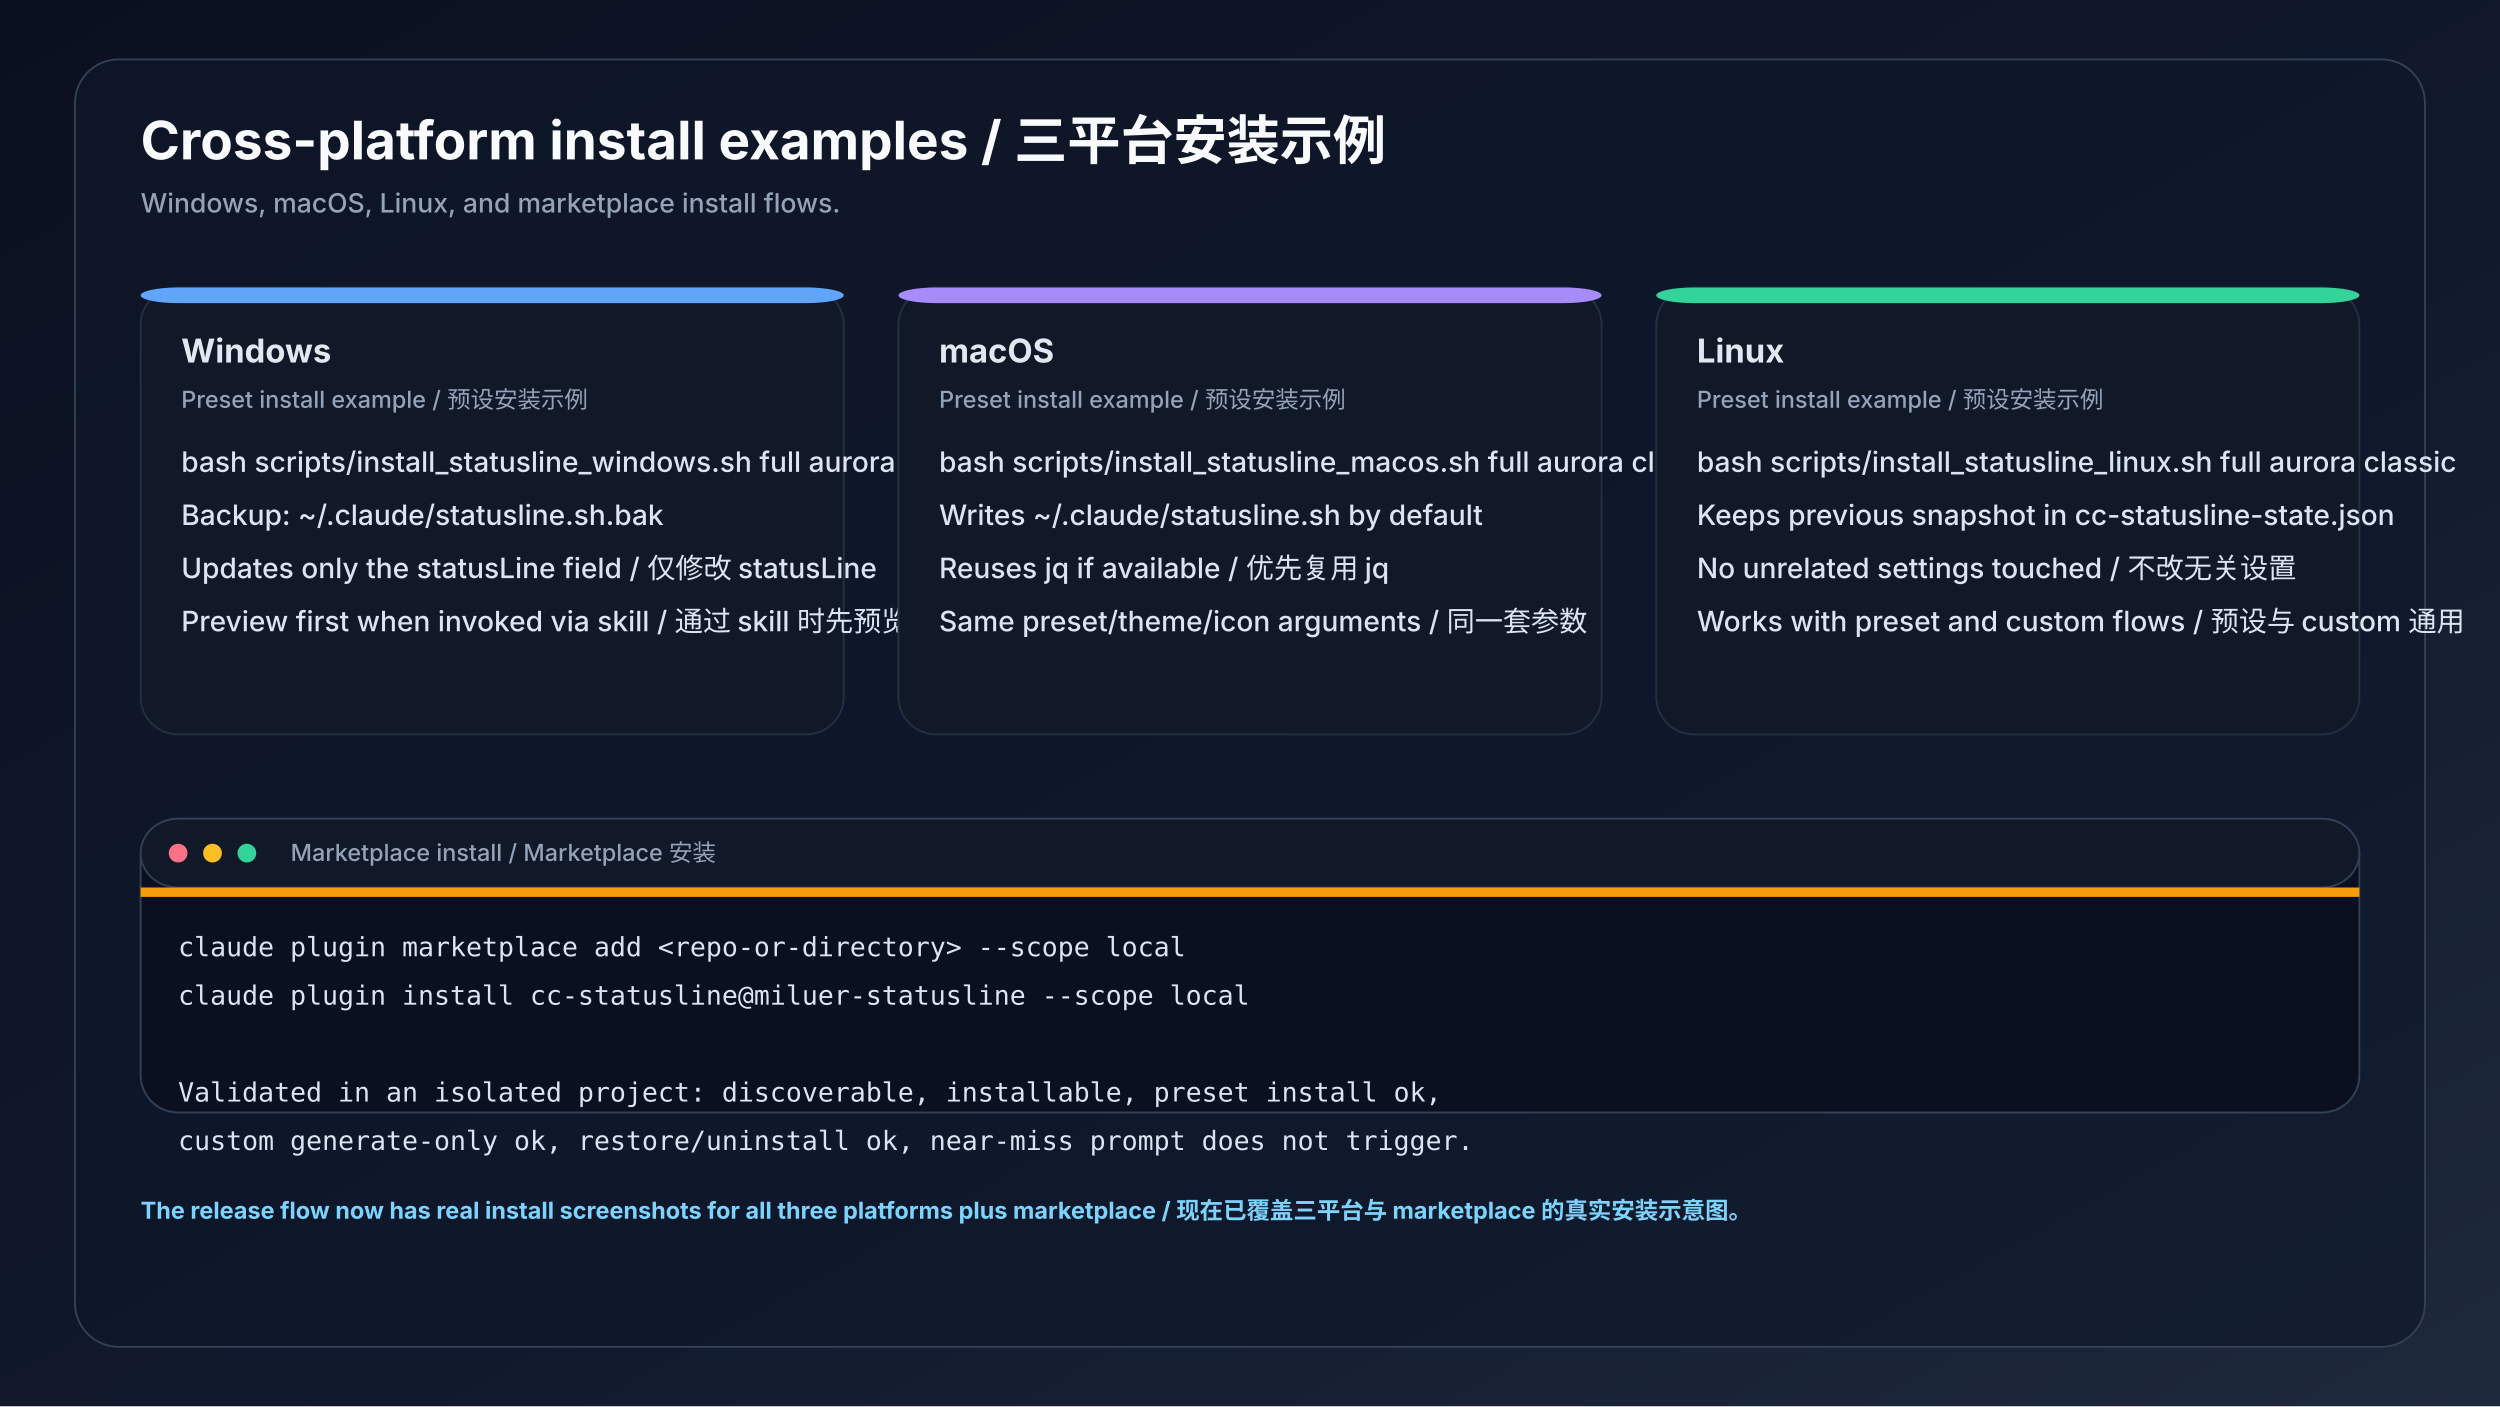
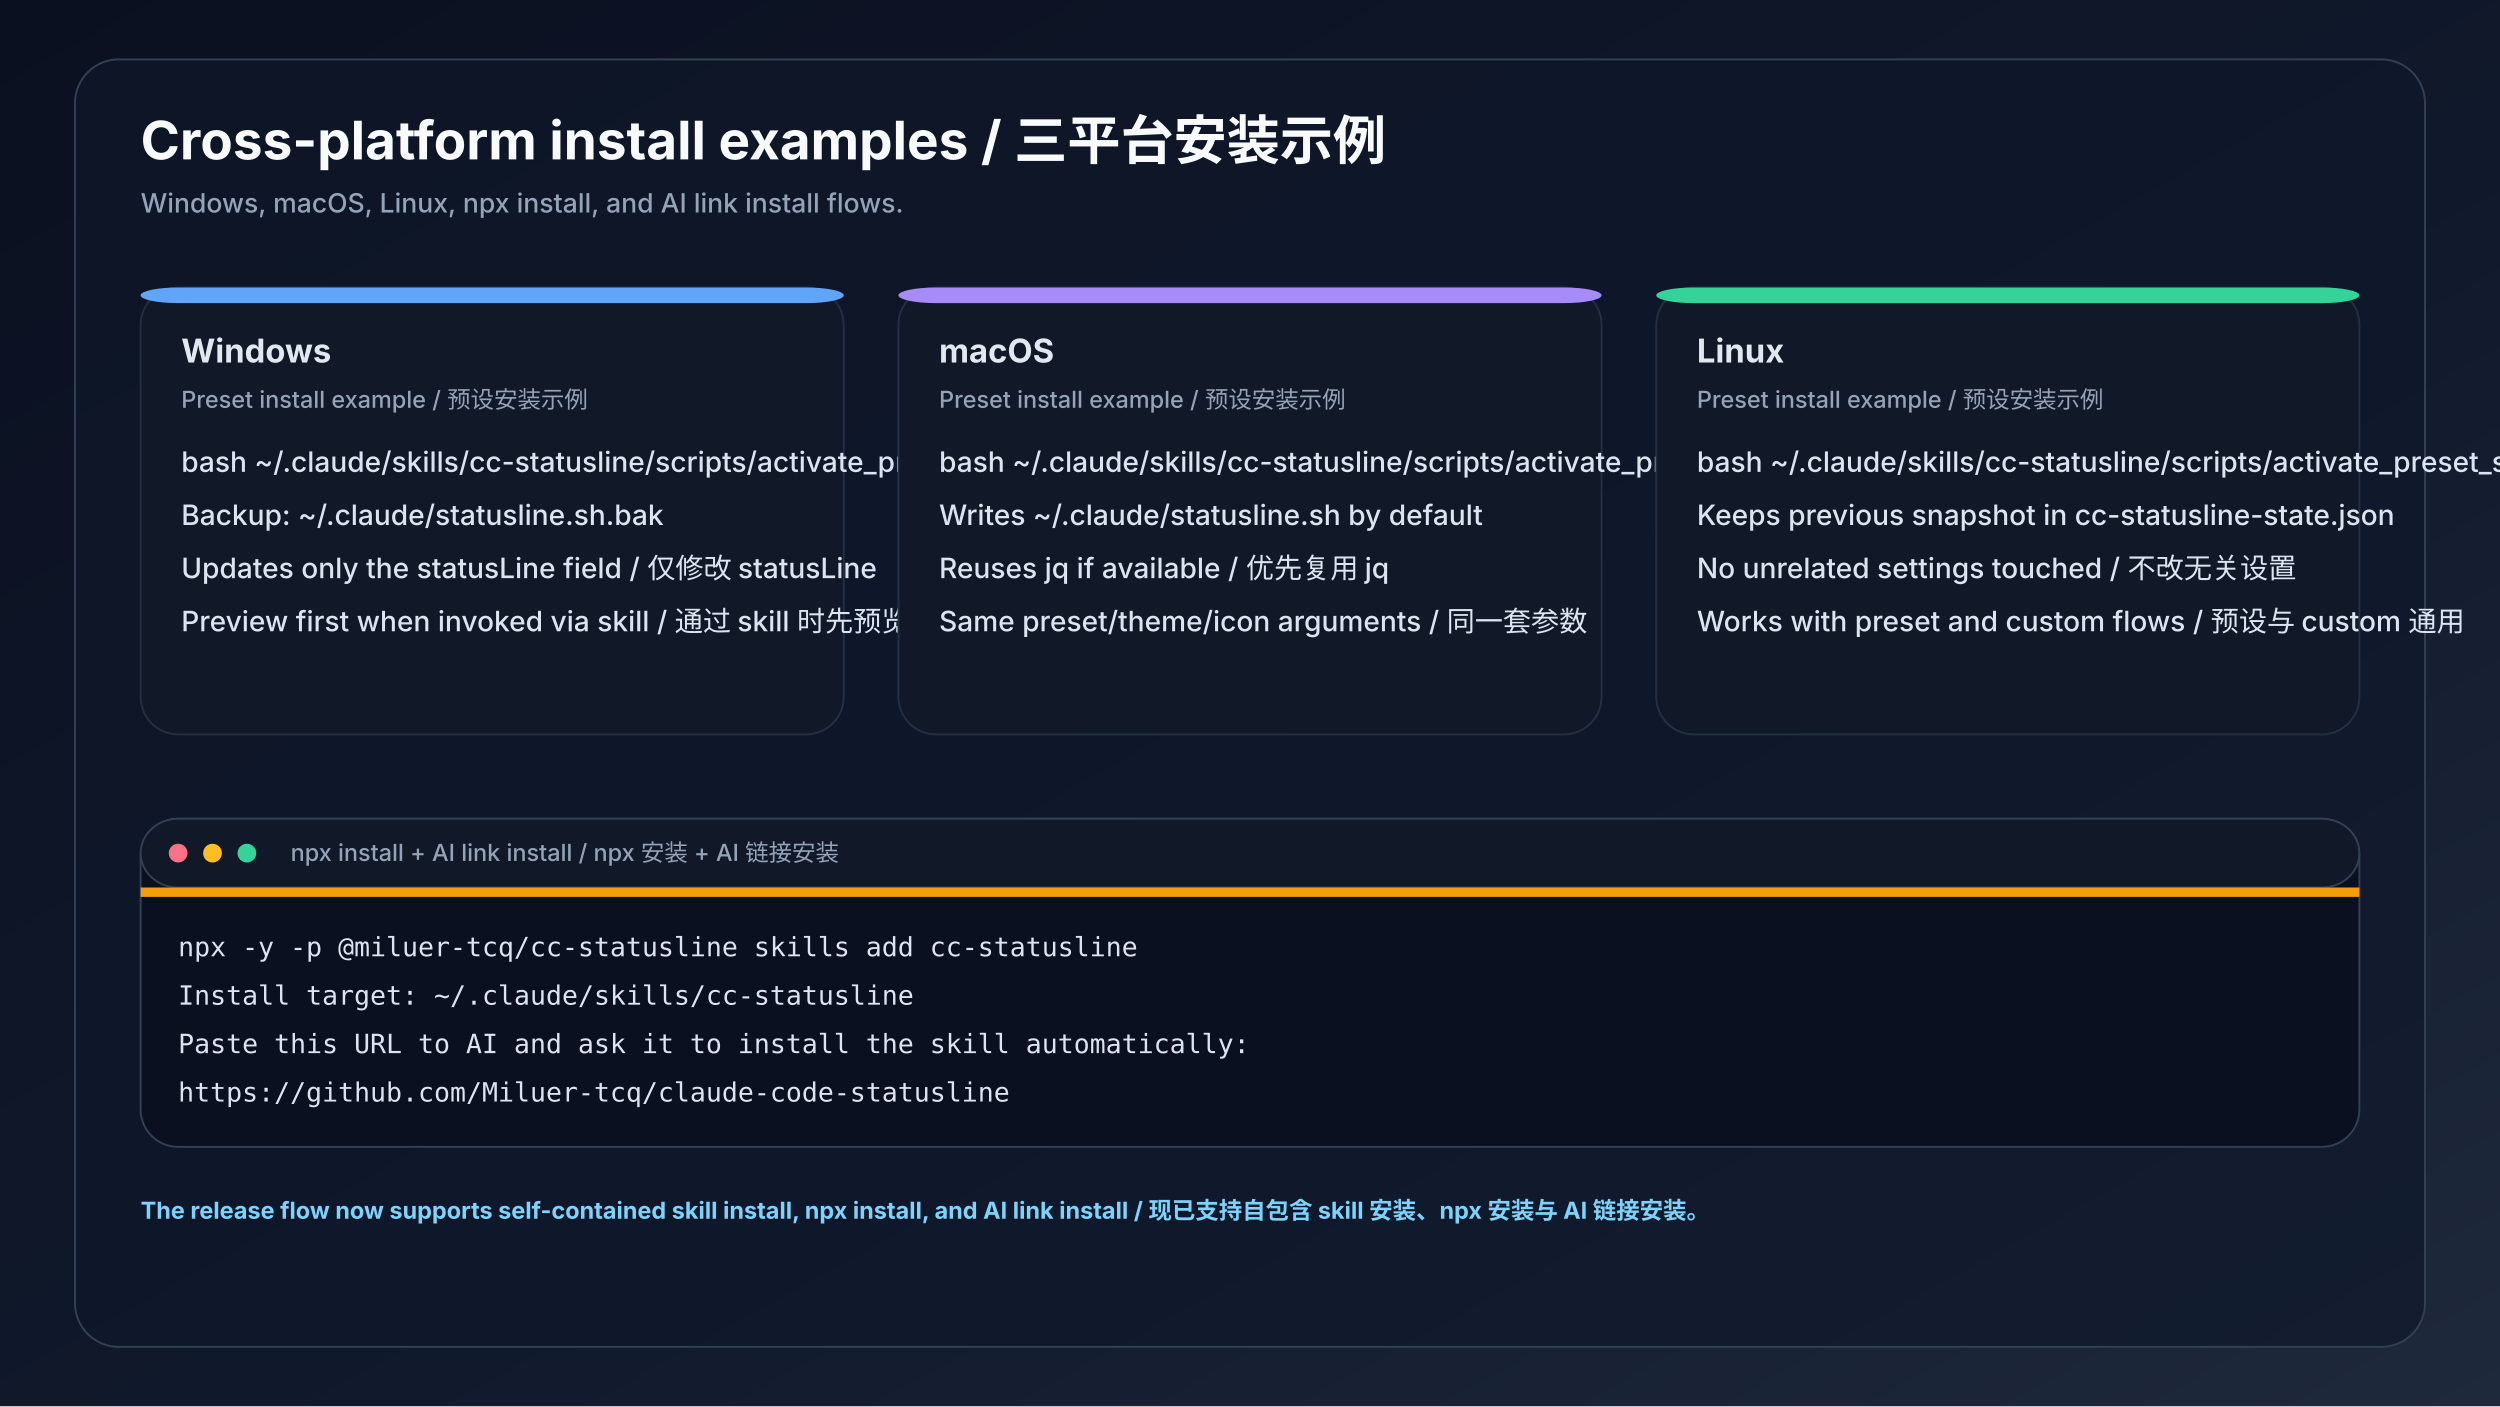
<svg xmlns="http://www.w3.org/2000/svg" width="1600" height="900" viewBox="0 0 1600 900" role="img" aria-labelledby="title desc">
  <defs>
    <linearGradient id="bg" x1="0" y1="0" x2="1" y2="1">
      <stop offset="0%" stop-color="#0b1020" />
      <stop offset="55%" stop-color="#10192b" />
      <stop offset="100%" stop-color="#1e293b" />
    </linearGradient>
  </defs>
  <style>
  .bg { fill: url(#bg); }
  .panel { fill: #111827; stroke: #243041; stroke-width: 1.2; }
-   .panel-soft { fill: #0f172a; stroke: #243041; stroke-width: 1.2; }
-   .panel-muted { fill: #0b1220; stroke: #1f2937; stroke-width: 1.2; }
  .terminal { fill: #0b1020; stroke: #334155; stroke-width: 1.2; }
  .title { fill: #f8fafc; font: 700 34px 'Segoe UI', 'Inter', Arial, sans-serif; }
  .subtitle { fill: #94a3b8; font: 500 17px 'Segoe UI', 'Inter', Arial, sans-serif; }
  .section { fill: #e2e8f0; font: 700 21px 'Segoe UI', 'Inter', Arial, sans-serif; }
  .body { fill: #dbe4f0; font: 500 18px 'Segoe UI', 'Inter', Arial, sans-serif; }
  .small { fill: #94a3b8; font: 500 15px 'Segoe UI', 'Inter', Arial, sans-serif; }
-   .mono { fill: #e5edf7; font: 600 19px 'Cascadia Code', Consolas, Menlo, monospace; }
  .mono-small { fill: #dbe4f0; font: 500 17px 'Cascadia Code', Consolas, Menlo, monospace; }
-   .mono-tiny { fill: #cbd5e1; font: 500 15px 'Cascadia Code', Consolas, Menlo, monospace; }
-   .chip { fill: #0f172a; stroke: #334155; stroke-width: 1; }
-   .chip-text { fill: #cbd5e1; font: 600 14px 'Segoe UI', 'Inter', Arial, sans-serif; }
-   .badge { fill: #1d4ed8; }
-   .badge-text { fill: #eff6ff; font: 700 14px 'Segoe UI', 'Inter', Arial, sans-serif; }
  .accent-text { fill: #7dd3fc; font: 700 15px 'Segoe UI', 'Inter', Arial, sans-serif; }
-   .green { fill: #86efac; }
-   .yellow { fill: #fde68a; }
-   .orange { fill: #fdba74; }
-   .pink { fill: #f9a8d4; }
-   .blue { fill: #93c5fd; }
-   .muted { fill: #64748b; }
</style>
  <rect class="bg" x="0" y="0" width="1600" height="900" rx="0" />
  <rect x="48" y="38" width="1504" height="824" rx="28" fill="rgba(15,23,42,0.65)" stroke="#334155" stroke-width="1.2" />
  <text class="title" x="90" y="102">Cross-platform install examples / 三平台安装示例</text>
-   <text class="subtitle" x="90" y="136">Windows, macOS, Linux, and marketplace install flows.</text>
+   <text class="subtitle" x="90" y="136">Windows, macOS, Linux, npx install, and AI link install flows.</text>
  <rect class="panel" x="90" y="184" width="450" height="286" rx="24" />
  <rect x="90" y="184" width="450" height="10" rx="24" fill="#60a5fa" />
  <text class="section" x="116" y="232">Windows</text>
  <text class="small" x="116" y="261">Preset install example / 预设安装示例</text>
-   <text class="body" x="116" y="302">bash scripts/install_statusline_windows.sh full aurora classic</text>
+   <text class="body" x="116" y="302">bash ~/.claude/skills/cc-statusline/scripts/activate_preset_statusline.sh</text>
  <text class="body" x="116" y="336">Backup: ~/.claude/statusline.sh.bak</text>
  <text class="body" x="116" y="370">Updates only the statusLine field / 仅修改 statusLine</text>
  <text class="body" x="116" y="404">Preview first when invoked via skill / 通过 skill 时先预览</text>
  <rect class="panel" x="575" y="184" width="450" height="286" rx="24" />
  <rect x="575" y="184" width="450" height="10" rx="24" fill="#a78bfa" />
  <text class="section" x="601" y="232">macOS</text>
  <text class="small" x="601" y="261">Preset install example / 预设安装示例</text>
-   <text class="body" x="601" y="302">bash scripts/install_statusline_macos.sh full aurora classic</text>
+   <text class="body" x="601" y="302">bash ~/.claude/skills/cc-statusline/scripts/activate_preset_statusline.sh</text>
  <text class="body" x="601" y="336">Writes ~/.claude/statusline.sh by default</text>
  <text class="body" x="601" y="370">Reuses jq if available / 优先复用 jq</text>
  <text class="body" x="601" y="404">Same preset/theme/icon arguments / 同一套参数</text>
  <rect class="panel" x="1060" y="184" width="450" height="286" rx="24" />
  <rect x="1060" y="184" width="450" height="10" rx="24" fill="#34d399" />
  <text class="section" x="1086" y="232">Linux</text>
  <text class="small" x="1086" y="261">Preset install example / 预设安装示例</text>
-   <text class="body" x="1086" y="302">bash scripts/install_statusline_linux.sh full aurora classic</text>
+   <text class="body" x="1086" y="302">bash ~/.claude/skills/cc-statusline/scripts/activate_preset_statusline.sh</text>
  <text class="body" x="1086" y="336">Keeps previous snapshot in cc-statusline-state.json</text>
  <text class="body" x="1086" y="370">No unrelated settings touched / 不改无关设置</text>
  <text class="body" x="1086" y="404">Works with preset and custom flows / 预设与 custom 通用</text>
-   <rect class="terminal" x="90" y="524" width="1420" height="188" rx="24" />
+   <rect class="terminal" x="90" y="524" width="1420" height="210" rx="24" />
  <rect x="90" y="524" width="1420" height="44" rx="24" fill="#111827" stroke="#334155" stroke-width="1.2" />
  <circle cx="114" cy="546" r="6" fill="#fb7185" />
  <circle cx="136" cy="546" r="6" fill="#fbbf24" />
  <circle cx="158" cy="546" r="6" fill="#34d399" />
-   <text class="small" x="186" y="551">Marketplace install / Marketplace 安装</text>
+   <text class="small" x="186" y="551">npx install + AI link install / npx 安装 + AI 链接安装</text>
  <rect x="90" y="568" width="1420" height="6" fill="#f59e0b" />
-   <text class="mono-small" x="114" y="612">claude plugin marketplace add &lt;repo-or-directory&gt; --scope local</text>
-   <text class="mono-small" x="114" y="643">claude plugin install cc-statusline@miluer-statusline --scope local</text>
-   <text class="mono-small" x="114" y="674" />
-   <text class="mono-small" x="114" y="705">Validated in an isolated project: discoverable, installable, preset install ok,</text>
-   <text class="mono-small" x="114" y="736">custom generate-only ok, restore/uninstall ok, near-miss prompt does not trigger.</text>
-   <text class="accent-text" x="90" y="780">The release flow now has real install screenshots for all three platforms plus marketplace / 现在已覆盖三平台与 marketplace 的真实安装示意图。</text>
+   <text class="mono-small" x="114" y="612">npx -y -p @miluer-tcq/cc-statusline skills add cc-statusline</text>
+   <text class="mono-small" x="114" y="643">Install target: ~/.claude/skills/cc-statusline</text>
+   <text class="mono-small" x="114" y="674">Paste this URL to AI and ask it to install the skill automatically:</text>
+   <text class="mono-small" x="114" y="705">https://github.com/Miluer-tcq/claude-code-statusline</text>
+   <text class="accent-text" x="90" y="780">The release flow now supports self-contained skill install, npx install, and AI link install / 现已支持自包含 skill 安装、npx 安装与 AI 链接安装。</text>
</svg>
